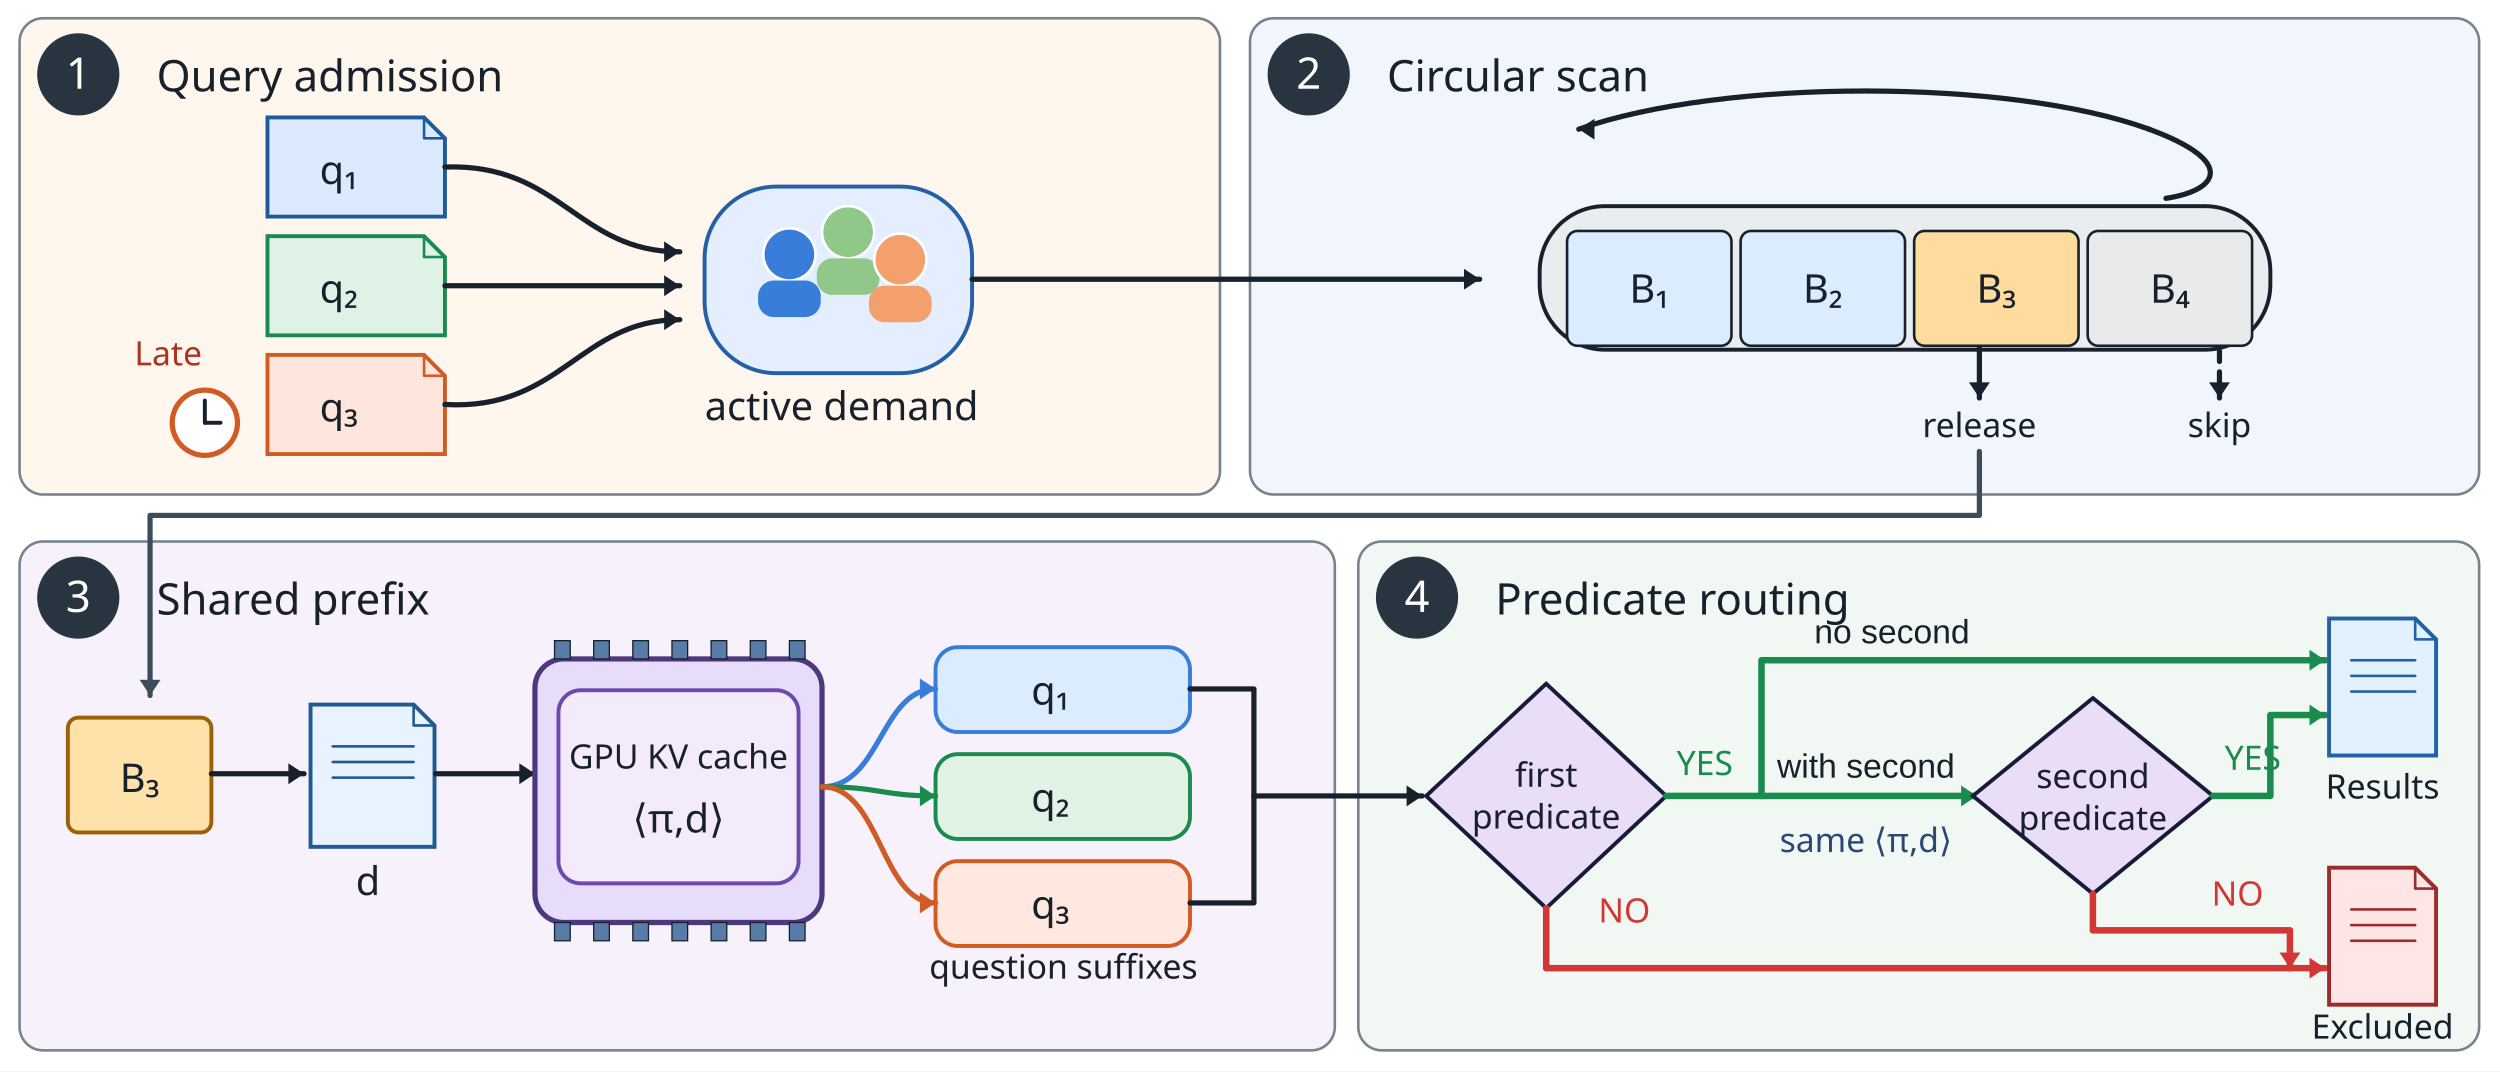
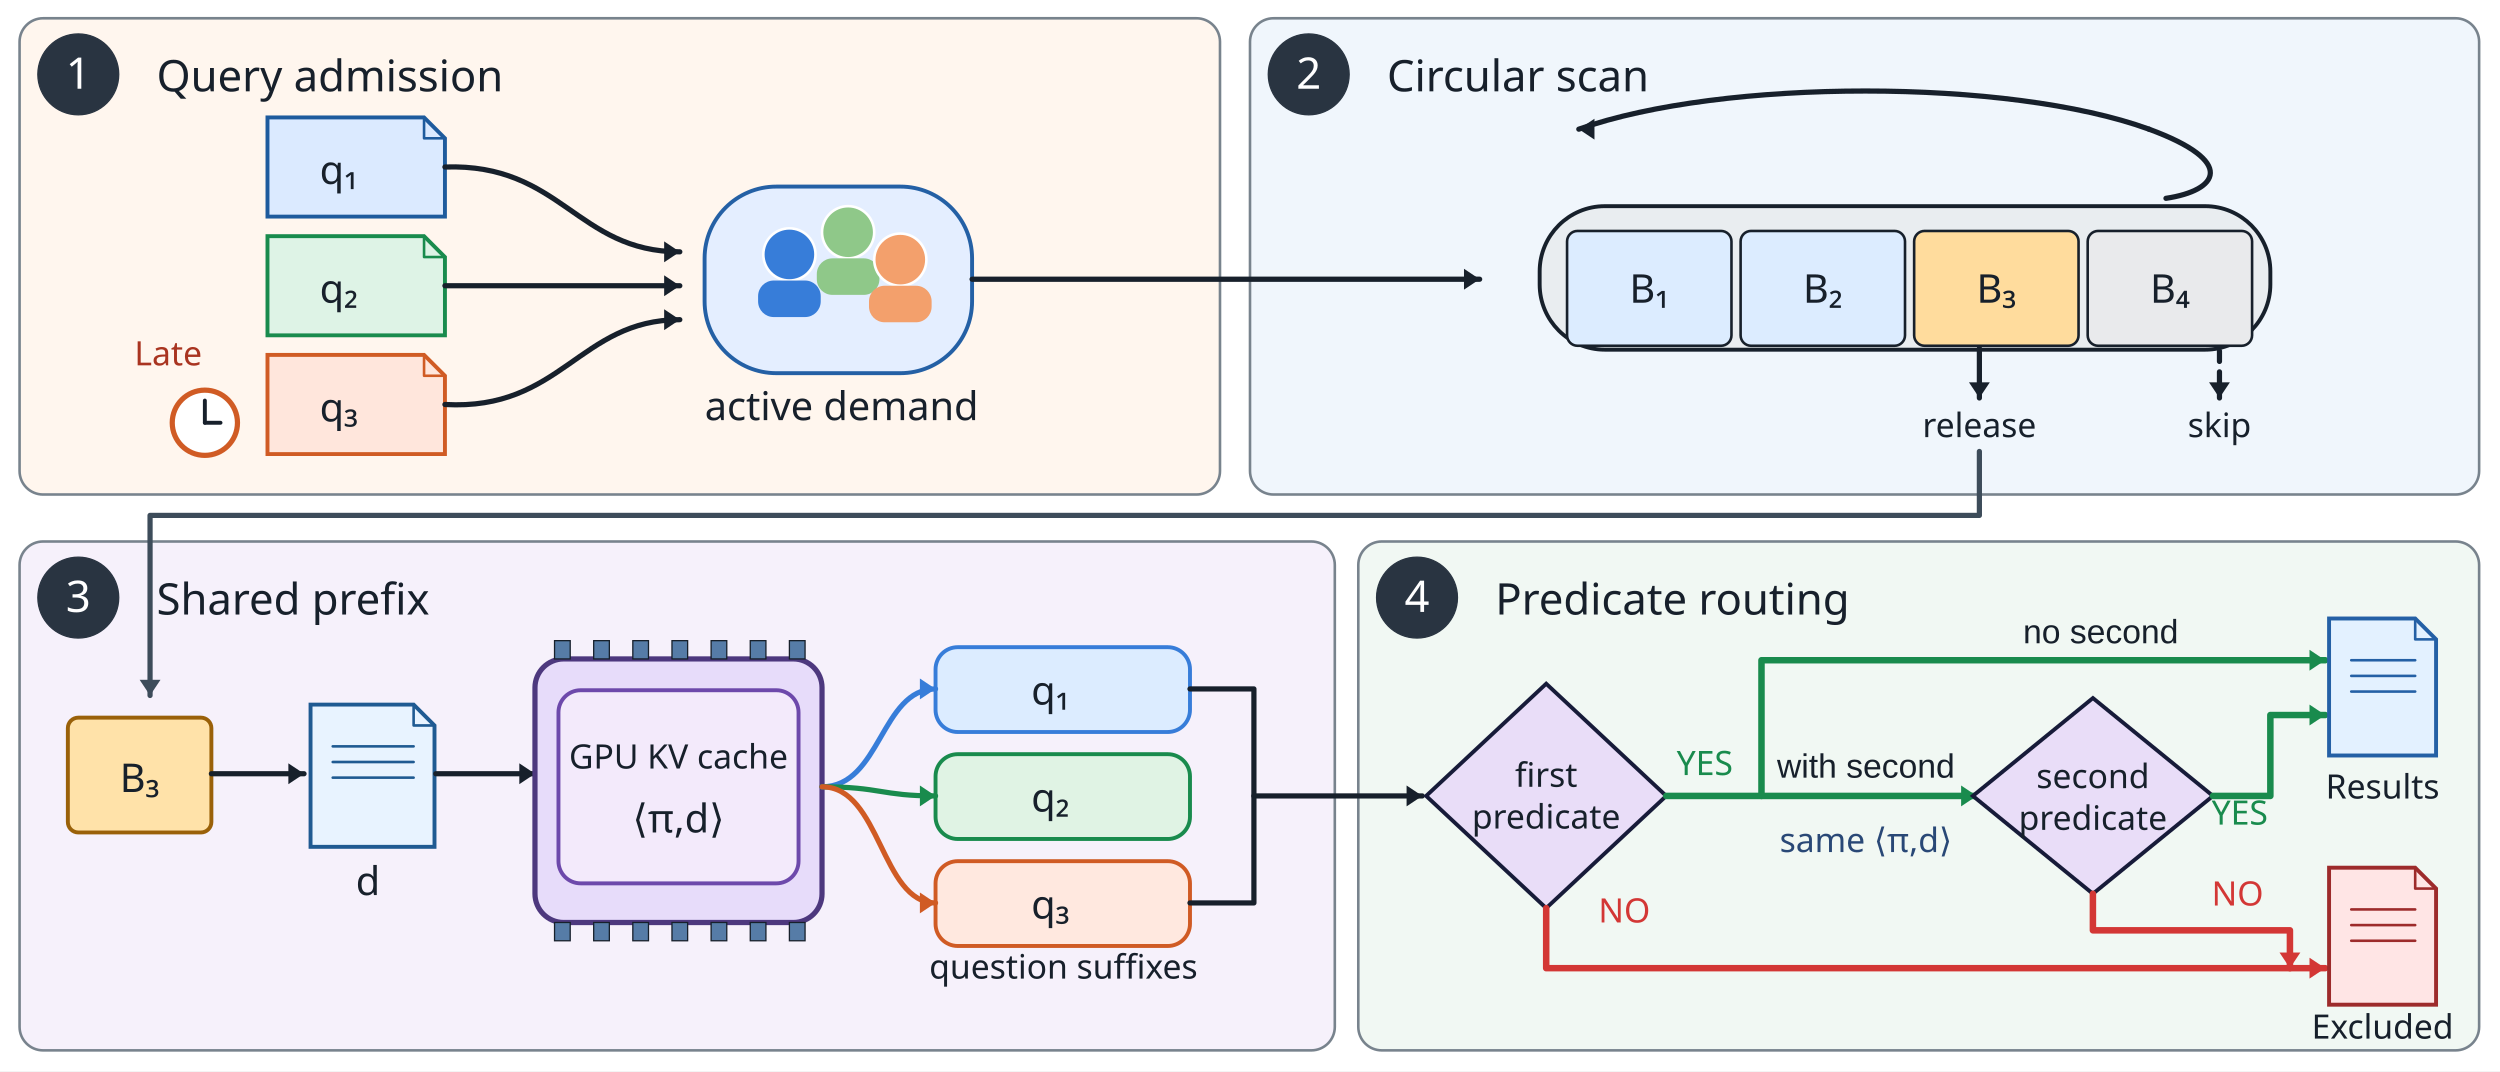
<svg xmlns="http://www.w3.org/2000/svg" width="1916" height="821" viewBox="0 0 1916 821">
  <rect id="" x="0" y="0" width="1916" height="821" rx="0" fill="#ffffff" stroke="#ffffff" stroke-width="0" />
  <rect id="region-1" x="15" y="14" width="920" height="365" rx="18" fill="#FFF6EE" stroke="#78838d" stroke-width="2" />
  <circle cx="60" cy="57" r="31" fill="#293441" stroke="#293441" stroke-width="1" />
  <text x="60" y="68" font-family="ArialBold" font-size="33.4" text-anchor="middle" fill="#ffffff">1</text>
  <text x="120" y="70" font-family="ArialBold" font-size="33.4" text-anchor="start" fill="#17202b">Query admission</text>
  <rect id="region-2" x="958" y="14" width="942" height="365" rx="18" fill="#F0F6FC" stroke="#78838d" stroke-width="2" />
  <circle cx="1003" cy="57" r="31" fill="#293441" stroke="#293441" stroke-width="1" />
  <text x="1003" y="68" font-family="ArialBold" font-size="33.4" text-anchor="middle" fill="#ffffff">2</text>
  <text x="1063" y="70" font-family="ArialBold" font-size="33.4" text-anchor="start" fill="#17202b">Circular scan</text>
  <rect id="region-3" x="15" y="415" width="1008" height="390" rx="18" fill="#F6F1FB" stroke="#78838d" stroke-width="2" />
  <circle cx="60" cy="458" r="31" fill="#293441" stroke="#293441" stroke-width="1" />
  <text x="60" y="469" font-family="ArialBold" font-size="33.4" text-anchor="middle" fill="#ffffff">3</text>
  <text x="120" y="471" font-family="ArialBold" font-size="33.4" text-anchor="start" fill="#17202b">Shared prefix</text>
  <rect id="region-4" x="1041" y="415" width="859" height="390" rx="18" fill="#F1F8F3" stroke="#78838d" stroke-width="2" />
  <circle cx="1086" cy="458" r="31" fill="#293441" stroke="#293441" stroke-width="1" />
  <text x="1086" y="469" font-family="ArialBold" font-size="33.4" text-anchor="middle" fill="#ffffff">4</text>
  <text x="1146" y="471" font-family="ArialBold" font-size="33.4" text-anchor="start" fill="#17202b">Predicate routing</text>
  <polygon points="205,90 325,90 341,106 341,166 205,166" fill="#dbeaff" stroke="#1e5b9d" stroke-width="3" />
  <path d="M325 90 L325 106 L341 106" fill="none" stroke="#1e5b9d" stroke-width="2" stroke-linecap="round" stroke-linejoin="round" />
  <text x="245" y="141" font-family="AppleSymbols" font-size="30.4" text-anchor="start" fill="#17202b">q₁</text>
  <polygon points="205,181 325,181 341,197 341,257 205,257" fill="#def3e6" stroke="#198b4d" stroke-width="3" />
  <path d="M325 181 L325 197 L341 197" fill="none" stroke="#198b4d" stroke-width="2" stroke-linecap="round" stroke-linejoin="round" />
  <text x="245" y="232" font-family="AppleSymbols" font-size="30.4" text-anchor="start" fill="#17202b">q₂</text>
  <polygon points="205,272 325,272 341,288 341,348 205,348" fill="#ffe6dc" stroke="#d05b24" stroke-width="3" />
  <path d="M325 272 L325 288 L341 288" fill="none" stroke="#d05b24" stroke-width="2" stroke-linecap="round" stroke-linejoin="round" />
  <text x="245" y="323" font-family="AppleSymbols" font-size="30.4" text-anchor="start" fill="#17202b">q₃</text>
  <circle cx="157" cy="324" r="25" fill="#ffffff" stroke="#d05b24" stroke-width="4" />
  <path d="M157 324 L157 307" fill="none" stroke="#17202b" stroke-width="3" stroke-linecap="round" stroke-linejoin="round" />
  <path d="M157 324 L169 324" fill="none" stroke="#17202b" stroke-width="3" stroke-linecap="round" stroke-linejoin="round" />
  <text x="103" y="280" font-family="ArialBold" font-size="25.8" text-anchor="start" fill="#a93420">Late</text>
  <path d="M341 128 C430 125 442 193 521 193" fill="none" stroke="#17202b" stroke-width="4" stroke-linecap="round" stroke-linejoin="round" />
  <polygon points="521,193 509,185 509,201" fill="#17202b" stroke="#17202b" stroke-width="0" />
  <path d="M341 219 L521 219" fill="none" stroke="#17202b" stroke-width="4" stroke-linecap="round" stroke-linejoin="round" />
  <polygon points="521,219 509,211 509,227" fill="#17202b" stroke="#17202b" stroke-width="0" />
  <path d="M341 310 C430 315 444 245 521 245" fill="none" stroke="#17202b" stroke-width="4" stroke-linecap="round" stroke-linejoin="round" />
  <polygon points="521,245 509,237 509,253" fill="#17202b" stroke="#17202b" stroke-width="0" />
  <rect id="" x="540" y="143" width="205" height="143" rx="55" fill="#e4eeff" stroke="#2460a5" stroke-width="3" />
  <circle cx="605" cy="195" r="20" fill="#377dd9" stroke="#ffffff" stroke-width="2" />
  <rect id="" x="581" y="215" width="48" height="28" rx="12" fill="#377dd9" stroke="#377dd9" stroke-width="0" />
  <circle cx="650" cy="178" r="20" fill="#8fc889" stroke="#ffffff" stroke-width="2" />
  <rect id="" x="626" y="198" width="48" height="28" rx="12" fill="#8fc889" stroke="#8fc889" stroke-width="0" />
  <circle cx="690" cy="199" r="20" fill="#f3a06c" stroke="#ffffff" stroke-width="2" />
  <rect id="" x="666" y="219" width="48" height="28" rx="12" fill="#f3a06c" stroke="#f3a06c" stroke-width="0" />
  <text x="645" y="322" font-family="ArialBold" font-size="30.4" text-anchor="middle" fill="#17202b">active demand</text>
  <path d="M745 214 L1134 214" fill="none" stroke="#17202b" stroke-width="4" stroke-linecap="round" stroke-linejoin="round" />
  <polygon points="1134,214 1122,206 1122,222" fill="#17202b" stroke="#17202b" stroke-width="0" />
  <path d="M1210 99 C1320 60 1540 60 1647 99" fill="none" stroke="#17202b" stroke-width="4" stroke-linecap="round" stroke-linejoin="round" />
  <polygon points="1210,99 1222,91 1222,107" fill="#17202b" stroke="#17202b" stroke-width="0" />
  <path d="M1647 99 C1715 124 1700 146 1660 152" fill="none" stroke="#17202b" stroke-width="4" stroke-linecap="round" stroke-linejoin="round" />
  <rect id="" x="1180" y="158" width="560" height="110" rx="50" fill="#e9edf0" stroke="#17202b" stroke-width="3" />
  <rect id="" x="1201" y="177" width="126" height="88" rx="8" fill="#dcecff" stroke="#17202b" stroke-width="2" />
  <text x="1264" y="232" font-family="AppleSymbols" font-size="30.4" text-anchor="middle" fill="#17202b">B₁</text>
  <rect id="" x="1334" y="177" width="126" height="88" rx="8" fill="#dcecff" stroke="#17202b" stroke-width="2" />
  <text x="1397" y="232" font-family="AppleSymbols" font-size="30.4" text-anchor="middle" fill="#17202b">B₂</text>
  <rect id="" x="1467" y="177" width="126" height="88" rx="8" fill="#ffdc9d" stroke="#17202b" stroke-width="2" />
  <text x="1530" y="232" font-family="AppleSymbols" font-size="30.4" text-anchor="middle" fill="#17202b">B₃</text>
  <rect id="" x="1600" y="177" width="126" height="88" rx="8" fill="#e9eaec" stroke="#17202b" stroke-width="2" />
  <text x="1663" y="232" font-family="AppleSymbols" font-size="30.4" text-anchor="middle" fill="#17202b">B₄</text>
  <path d="M1517 267 L1517 305" fill="none" stroke="#17202b" stroke-width="4" stroke-linecap="round" stroke-linejoin="round" />
  <polygon points="1517,305 1509,293 1525,293" fill="#17202b" stroke="#17202b" stroke-width="0" />
  <text x="1517" y="335" font-family="ArialBold" font-size="25.8" text-anchor="middle" fill="#17202b">release</text>
  <path d="M1701 269 L1701 305" fill="none" stroke="#17202b" stroke-width="4" stroke-linecap="round" stroke-linejoin="round" stroke-dasharray="8 8" />
  <polygon points="1701,305 1693,293 1709,293" fill="#17202b" stroke="#17202b" stroke-width="0" />
  <text x="1701" y="335" font-family="ArialBold" font-size="25.8" text-anchor="middle" fill="#17202b">skip</text>
  <path d="M1517 346 L1517 395 L115 395 L115 533" fill="none" stroke="#3d4c5a" stroke-width="4" stroke-linecap="round" stroke-linejoin="round" />
  <polygon points="115,533 107,521 123,521" fill="#3d4c5a" stroke="#3d4c5a" stroke-width="0" />
  <rect id="" x="52" y="550" width="110" height="88" rx="8" fill="#ffe2a9" stroke="#9a6109" stroke-width="3" />
  <text x="107" y="607" font-family="AppleSymbols" font-size="30.4" text-anchor="middle" fill="#17202b">B₃</text>
  <path d="M162 593 L233 593" fill="none" stroke="#17202b" stroke-width="4" stroke-linecap="round" stroke-linejoin="round" />
  <polygon points="233,593 221,585 221,601" fill="#17202b" stroke="#17202b" stroke-width="0" />
  <polygon points="238,540 317,540 333,556 333,649 238,649" fill="#e8f3ff" stroke="#1f5a92" stroke-width="3" />
  <path d="M317 540 L317 556 L333 556" fill="none" stroke="#1f5a92" stroke-width="2" stroke-linecap="round" stroke-linejoin="round" />
  <path d="M255 572 L317 572" fill="none" stroke="#1f5a92" stroke-width="2" stroke-linecap="round" stroke-linejoin="round" />
  <path d="M255 584 L317 584" fill="none" stroke="#1f5a92" stroke-width="2" stroke-linecap="round" stroke-linejoin="round" />
  <path d="M255 596 L317 596" fill="none" stroke="#1f5a92" stroke-width="2" stroke-linecap="round" stroke-linejoin="round" />
  <text x="282" y="686" font-family="ArialBold" font-size="30.4" text-anchor="middle" fill="#17202b">d</text>
  <path d="M334 593 L410 593" fill="none" stroke="#17202b" stroke-width="4" stroke-linecap="round" stroke-linejoin="round" />
  <polygon points="410,593 398,585 398,601" fill="#17202b" stroke="#17202b" stroke-width="0" />
  <rect id="" x="410" y="505" width="220" height="202" rx="22" fill="#e7dcfa" stroke="#4d387e" stroke-width="4" />
  <rect id="" x="425" y="491" width="12" height="14" rx="0" fill="#567ca7" stroke="#17202b" stroke-width="1" />
  <rect id="" x="425" y="707" width="12" height="14" rx="0" fill="#567ca7" stroke="#17202b" stroke-width="1" />
  <rect id="" x="455" y="491" width="12" height="14" rx="0" fill="#567ca7" stroke="#17202b" stroke-width="1" />
  <rect id="" x="455" y="707" width="12" height="14" rx="0" fill="#567ca7" stroke="#17202b" stroke-width="1" />
  <rect id="" x="485" y="491" width="12" height="14" rx="0" fill="#567ca7" stroke="#17202b" stroke-width="1" />
  <rect id="" x="485" y="707" width="12" height="14" rx="0" fill="#567ca7" stroke="#17202b" stroke-width="1" />
  <rect id="" x="515" y="491" width="12" height="14" rx="0" fill="#567ca7" stroke="#17202b" stroke-width="1" />
  <rect id="" x="515" y="707" width="12" height="14" rx="0" fill="#567ca7" stroke="#17202b" stroke-width="1" />
  <rect id="" x="545" y="491" width="12" height="14" rx="0" fill="#567ca7" stroke="#17202b" stroke-width="1" />
  <rect id="" x="545" y="707" width="12" height="14" rx="0" fill="#567ca7" stroke="#17202b" stroke-width="1" />
  <rect id="" x="575" y="491" width="12" height="14" rx="0" fill="#567ca7" stroke="#17202b" stroke-width="1" />
  <rect id="" x="575" y="707" width="12" height="14" rx="0" fill="#567ca7" stroke="#17202b" stroke-width="1" />
  <rect id="" x="605" y="491" width="12" height="14" rx="0" fill="#567ca7" stroke="#17202b" stroke-width="1" />
  <rect id="" x="605" y="707" width="12" height="14" rx="0" fill="#567ca7" stroke="#17202b" stroke-width="1" />
  <rect id="" x="428" y="529" width="184" height="148" rx="17" fill="#f3eafb" stroke="#6d49ab" stroke-width="3" />
  <text x="520" y="589" font-family="ArialBold" font-size="25.8" text-anchor="middle" fill="#17202b">GPU KV cache</text>
  <text x="520" y="638" font-family="AppleSymbols" font-size="30.4" text-anchor="middle" fill="#17202b">⟨π,d⟩</text>
  <rect id="" x="717" y="496" width="195" height="65" rx="17" fill="#dcecff" stroke="#377dd9" stroke-width="3" />
  <text x="805" y="540" font-family="AppleSymbols" font-size="30.4" text-anchor="middle" fill="#17202b">q₁</text>
  <rect id="" x="717" y="578" width="195" height="65" rx="17" fill="#e0f3e4" stroke="#198b4d" stroke-width="3" />
  <text x="805" y="622" font-family="AppleSymbols" font-size="30.4" text-anchor="middle" fill="#17202b">q₂</text>
  <rect id="" x="717" y="660" width="195" height="65" rx="17" fill="#ffe8df" stroke="#d05b24" stroke-width="3" />
  <text x="805" y="704" font-family="AppleSymbols" font-size="30.4" text-anchor="middle" fill="#17202b">q₃</text>
  <path d="M630 603 C675 603 675 528 717 528" fill="none" stroke="#377dd9" stroke-width="4" stroke-linecap="round" stroke-linejoin="round" />
  <polygon points="717,528 705,520 705,536" fill="#377dd9" stroke="#377dd9" stroke-width="0" />
  <path d="M630 603 C675 603 675 610 717 610" fill="none" stroke="#198b4d" stroke-width="4" stroke-linecap="round" stroke-linejoin="round" />
  <polygon points="717,610 705,602 705,618" fill="#198b4d" stroke="#198b4d" stroke-width="0" />
  <path d="M630 603 C675 603 675 692 717 692" fill="none" stroke="#d05b24" stroke-width="4" stroke-linecap="round" stroke-linejoin="round" />
  <polygon points="717,692 705,684 705,700" fill="#d05b24" stroke="#d05b24" stroke-width="0" />
  <text x="815" y="750" font-family="ArialBold" font-size="25.8" text-anchor="middle" fill="#17202b">question suffixes</text>
  <path d="M912 528 L961 528 L961 692 L912 692" fill="none" stroke="#17202b" stroke-width="4" stroke-linecap="round" stroke-linejoin="round" />
  <path d="M961 610 L1090 610" fill="none" stroke="#17202b" stroke-width="4" stroke-linecap="round" stroke-linejoin="round" />
  <polygon points="1090,610 1078,602 1078,618" fill="#17202b" stroke="#17202b" stroke-width="0" />
  <polygon points="1185,524 1277,610 1185,696 1093,610" fill="#e9ddf8" stroke="#171b39" stroke-width="3" />
  <text x="1185" y="603" font-family="ArialBold" font-size="25.8" text-anchor="middle" fill="#17202b">first</text>
  <text x="1185" y="635" font-family="ArialBold" font-size="25.8" text-anchor="middle" fill="#17202b">predicate</text>
  <text x="1285" y="594" font-family="ArialBold" font-size="25.8" text-anchor="start" fill="#198b4d">YES</text>
  <path d="M1277 610 L1350 610 L1350 506 L1782 506" fill="none" stroke="#198b4d" stroke-width="5" stroke-linecap="round" stroke-linejoin="round" />
  <polygon points="1782,506 1770,498 1770,514" fill="#198b4d" stroke="#198b4d" stroke-width="0" />
-   <text x="1450" y="493" font-family="Arial" font-size="25.8" text-anchor="middle" fill="#17202b">no second</text>
+   <text x="1610" y="493" font-family="Arial" font-size="25.8" text-anchor="middle" fill="#17202b">no second</text>
  <path d="M1350 610 L1515 610" fill="none" stroke="#198b4d" stroke-width="5" stroke-linecap="round" stroke-linejoin="round" />
  <polygon points="1515,610 1503,602 1503,618" fill="#198b4d" stroke="#198b4d" stroke-width="0" />
  <text x="1430" y="596" font-family="Arial" font-size="25.8" text-anchor="middle" fill="#17202b">with second</text>
  <text x="1430" y="653" font-family="AppleSymbols" font-size="25.8" text-anchor="middle" fill="#294876">same ⟨π,d⟩</text>
  <polygon points="1604,535 1696,610 1604,685 1512,610" fill="#e9ddf8" stroke="#171b39" stroke-width="3" />
  <text x="1604" y="604" font-family="ArialBold" font-size="25.8" text-anchor="middle" fill="#17202b">second</text>
  <text x="1604" y="636" font-family="ArialBold" font-size="25.8" text-anchor="middle" fill="#17202b">predicate</text>
-   <text x="1705" y="590" font-family="ArialBold" font-size="25.8" text-anchor="start" fill="#198b4d">YES</text>
+   <text x="1695" y="632" font-family="ArialBold" font-size="25.8" text-anchor="start" fill="#198b4d">YES</text>
  <path d="M1696 610 L1740 610 L1740 548 L1782 548" fill="none" stroke="#198b4d" stroke-width="5" stroke-linecap="round" stroke-linejoin="round" />
  <polygon points="1782,548 1770,540 1770,556" fill="#198b4d" stroke="#198b4d" stroke-width="0" />
  <polygon points="1785,474 1851,474 1867,490 1867,579 1785,579" fill="#e3f1ff" stroke="#2460a5" stroke-width="3" />
  <path d="M1851 474 L1851 490 L1867 490" fill="none" stroke="#2460a5" stroke-width="2" stroke-linecap="round" stroke-linejoin="round" />
  <path d="M1802 506 L1851 506" fill="none" stroke="#2460a5" stroke-width="2" stroke-linecap="round" stroke-linejoin="round" />
  <path d="M1802 518 L1851 518" fill="none" stroke="#2460a5" stroke-width="2" stroke-linecap="round" stroke-linejoin="round" />
  <path d="M1802 530 L1851 530" fill="none" stroke="#2460a5" stroke-width="2" stroke-linecap="round" stroke-linejoin="round" />
  <text x="1826" y="612" font-family="ArialBold" font-size="25.8" text-anchor="middle" fill="#17202b">Results</text>
  <text x="1225" y="707" font-family="ArialBold" font-size="25.8" text-anchor="start" fill="#d33735">NO</text>
  <path d="M1185 696 L1185 742 L1782 742" fill="none" stroke="#d33735" stroke-width="5" stroke-linecap="round" stroke-linejoin="round" />
  <polygon points="1782,742 1770,734 1770,750" fill="#d33735" stroke="#d33735" stroke-width="0" />
  <text x="1695" y="694" font-family="ArialBold" font-size="25.8" text-anchor="start" fill="#d33735">NO</text>
  <path d="M1604 685 L1604 713 L1755 713 L1755 742" fill="none" stroke="#d33735" stroke-width="5" stroke-linecap="round" stroke-linejoin="round" />
  <polygon points="1755,742 1747,730 1763,730" fill="#d33735" stroke="#d33735" stroke-width="0" />
  <polygon points="1785,665 1851,665 1867,681 1867,770 1785,770" fill="#ffe5e5" stroke="#9d2b2b" stroke-width="3" />
  <path d="M1851 665 L1851 681 L1867 681" fill="none" stroke="#9d2b2b" stroke-width="2" stroke-linecap="round" stroke-linejoin="round" />
  <path d="M1802 697 L1851 697" fill="none" stroke="#9d2b2b" stroke-width="2" stroke-linecap="round" stroke-linejoin="round" />
  <path d="M1802 709 L1851 709" fill="none" stroke="#9d2b2b" stroke-width="2" stroke-linecap="round" stroke-linejoin="round" />
  <path d="M1802 721 L1851 721" fill="none" stroke="#9d2b2b" stroke-width="2" stroke-linecap="round" stroke-linejoin="round" />
  <text x="1826" y="796" font-family="ArialBold" font-size="25.8" text-anchor="middle" fill="#17202b">Excluded</text>
</svg>
